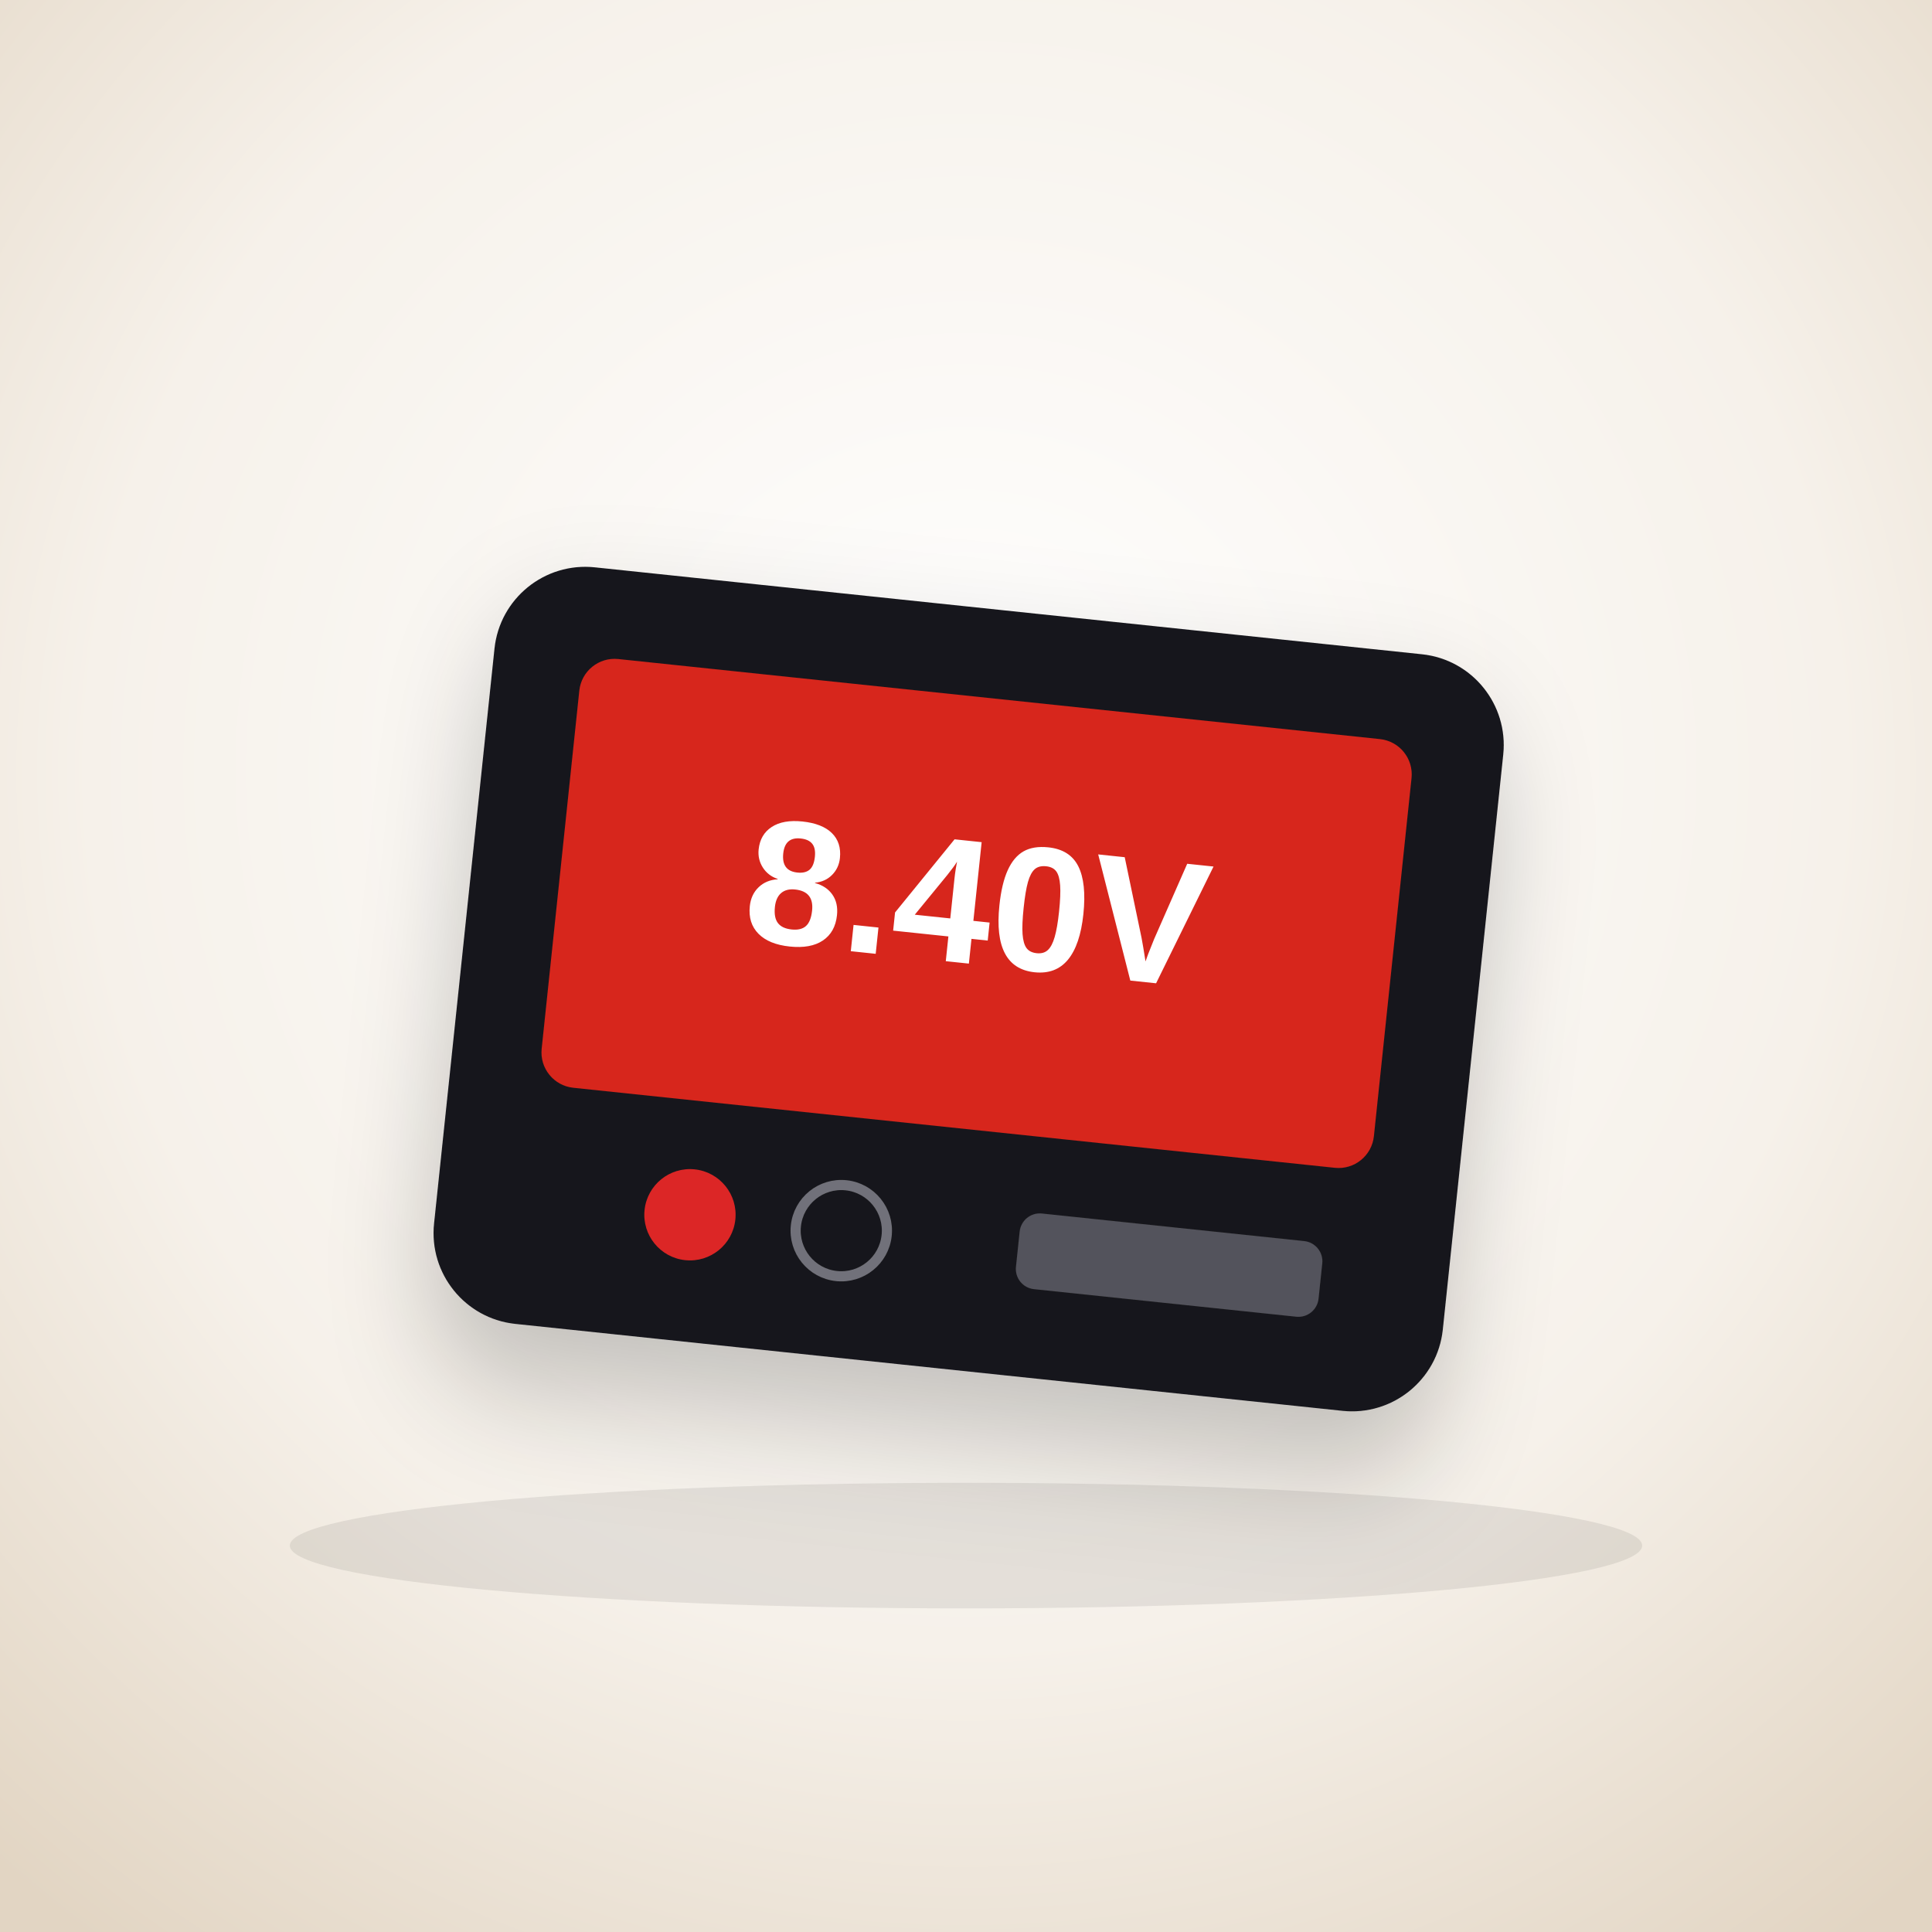
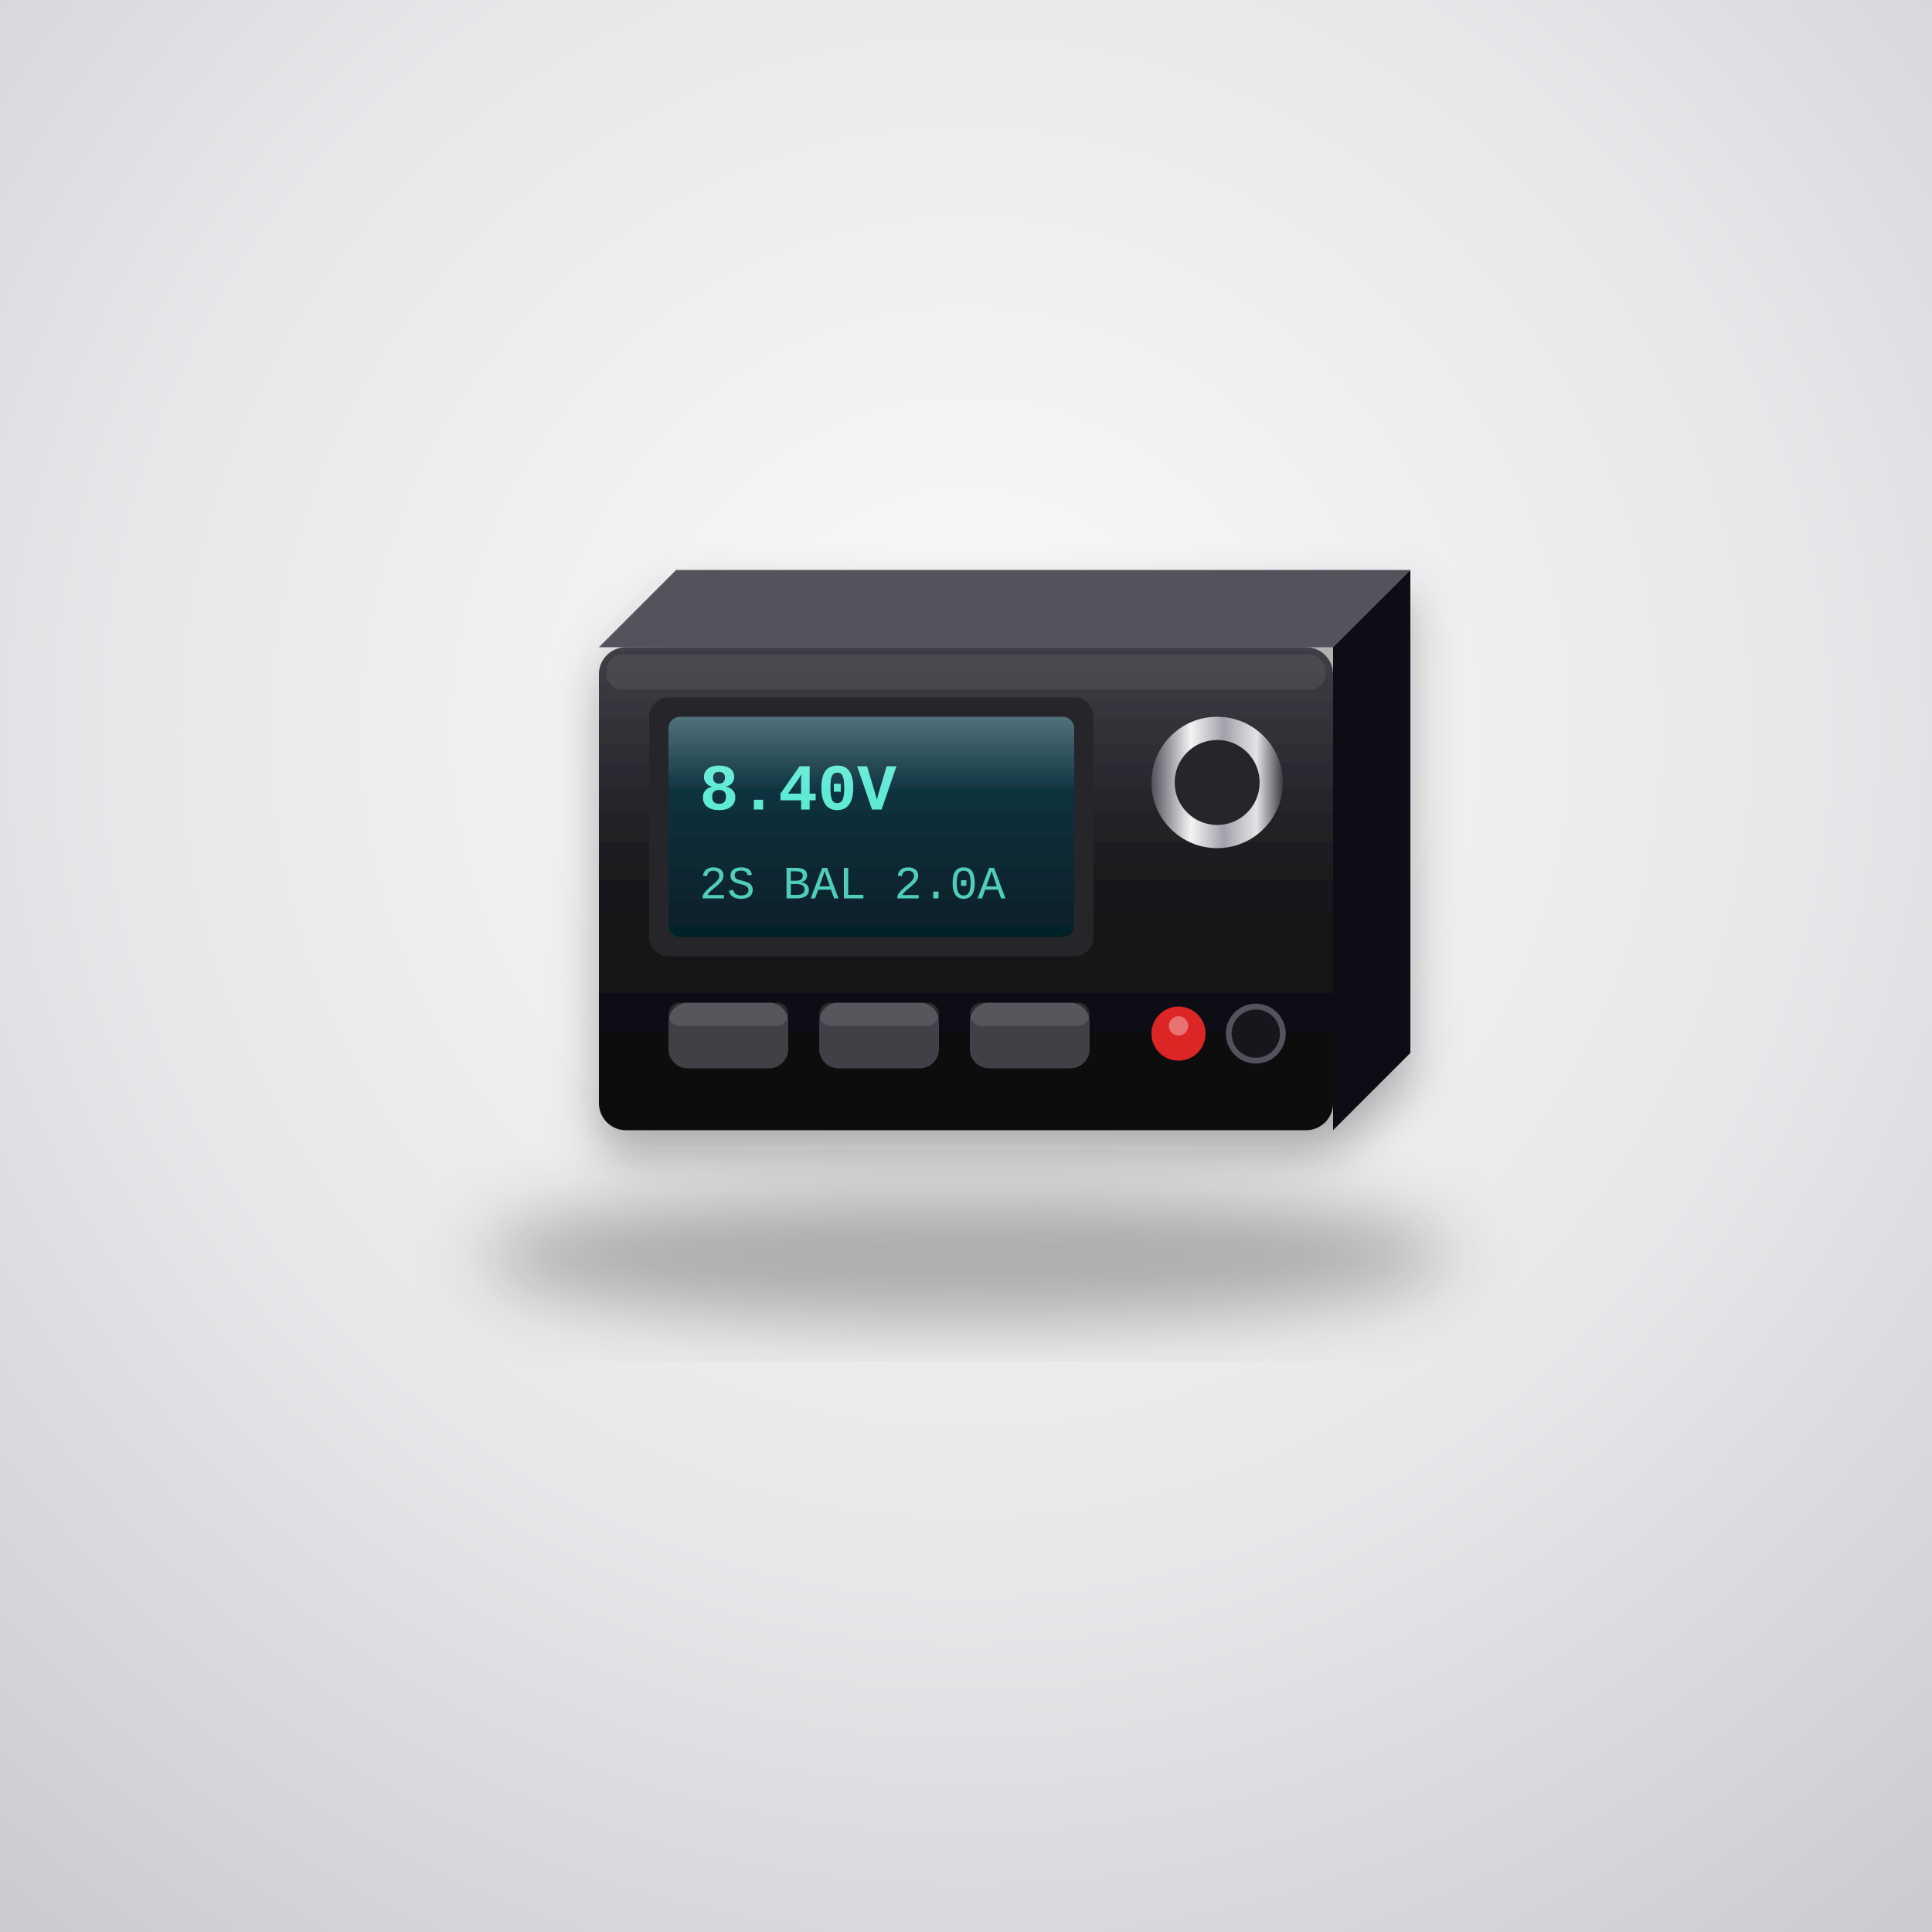
- <svg xmlns="http://www.w3.org/2000/svg" viewBox="0 0 800 800" width="800" height="800" role="img" aria-label="">
+ <svg xmlns="http://www.w3.org/2000/svg" viewBox="0 0 800 800" width="800" height="800">
  <defs>
-     <radialGradient id="bg" cx="50%" cy="40%" r="75%">
-       <stop offset="0%" stop-color="#ffffff" />
-       <stop offset="60%" stop-color="#f6f1ea" />
-       <stop offset="100%" stop-color="#e2d5c3" />
+     <radialGradient id="bg" cx="50%" cy="38%" r="80%">
+       <stop offset="0" stop-color="#fafafa" />
+       <stop offset=".55" stop-color="#e7e7ea" />
+       <stop offset="1" stop-color="#c9c9cf" />
    </radialGradient>
-     <filter id="sh" x="-20%" y="-20%" width="140%" height="160%">
-       <feDropShadow dx="0" dy="24" stdDeviation="22" flood-color="#000" flood-opacity=".22" />
+     <filter id="soft" x="-30%" y="-30%" width="160%" height="160%">
+       <feGaussianBlur stdDeviation="18" />
    </filter>
+     <filter id="lift" x="-20%" y="-20%" width="140%" height="160%">
+       <feDropShadow dx="0" dy="14" stdDeviation="12" flood-color="#000" flood-opacity=".28" />
+     </filter>
+     <linearGradient id="gold" x1="0" y1="0" x2="0" y2="1">
+       <stop offset="0" stop-color="#fde68a" />
+       <stop offset=".45" stop-color="#d4a017" />
+       <stop offset="1" stop-color="#8a6508" />
+     </linearGradient>
+     <linearGradient id="yellow" x1="0" y1="0" x2="0" y2="1">
+       <stop offset="0" stop-color="#fde047" />
+       <stop offset=".6" stop-color="#eab308" />
+       <stop offset="1" stop-color="#a16207" />
+     </linearGradient>
+     <linearGradient id="steel" x1="0" y1="0" x2="1" y2="0">
+       <stop offset="0" stop-color="#52525b" />
+       <stop offset=".3" stop-color="#f4f4f5" />
+       <stop offset=".55" stop-color="#a1a1aa" />
+       <stop offset=".8" stop-color="#e4e4e7" />
+       <stop offset="1" stop-color="#3f3f46" />
+     </linearGradient>
+     <linearGradient id="gloss" x1="0" y1="0" x2="0" y2="1">
+       <stop offset="0" stop-color="#fff" stop-opacity=".55" />
+       <stop offset="1" stop-color="#fff" stop-opacity="0" />
+     </linearGradient>
+     <linearGradient id="black" x1="0" y1="0" x2="0" y2="1">
+       <stop offset="0" stop-color="#3f3f46" />
+       <stop offset=".5" stop-color="#18181b" />
+       <stop offset="1" stop-color="#09090b" />
+     </linearGradient>
  </defs>
  <rect width="800" height="800" fill="url(#bg)" />
-   <ellipse cx="400" cy="640" rx="280" ry="26" fill="#000" opacity=".08" />
-   <g filter="url(#sh)" transform="translate(400 420) rotate(6) scale(1.05) translate(-400 -420)">
-     <rect x="200" y="260" width="400" height="300" rx="36" fill="#18181b" />
-     <rect x="235" y="295" width="330" height="170" rx="14" fill="#D7261E" />
-     <text x="400" y="400" text-anchor="middle" font-family="Arial, sans-serif" font-size="70" font-weight="700" fill="#fff">8.40V</text>
-     <circle cx="300" cy="510" r="18" fill="#dc2626" />
-     <circle cx="360" cy="510" r="18" fill="#18181b" stroke="#71717a" stroke-width="4" />
-     <rect x="430" y="495" width="120" height="30" rx="8" fill="#52525b" />
+   <g transform="translate(400 380) scale(.8) translate(-400 -400)">
+     <ellipse cx="400" cy="575" rx="250" ry="34" fill="#000" opacity=".28" filter="url(#soft)" />
+     <defs>
+       <linearGradient id="lcd" x1="0" y1="0" x2="0" y2="1">
+         <stop offset="0" stop-color="#0f3b47" />
+         <stop offset="1" stop-color="#062028" />
+       </linearGradient>
+     </defs>
+     <g filter="url(#lift)">
+       <path d="M210 260 L250 220 H630 L590 260 Z" fill="#52525b" />
+       <path d="M590 260 L630 220 V470 L590 510 Z" fill="#111114" />
+       <rect x="210" y="260" width="380" height="250" rx="14" fill="url(#black)" />
+       <rect x="236" y="286" width="230" height="134" rx="10" fill="#27272a" />
+       <rect x="246" y="296" width="210" height="114" rx="6" fill="url(#lcd)" />
+       <text x="262" y="344" font-family="Consolas, 'Courier New', monospace" font-size="34" font-weight="700" fill="#5eead4">8.40V</text>
+       <text x="262" y="390" font-family="Consolas, 'Courier New', monospace" font-size="24" fill="#5eead4" opacity=".85">2S BAL 2.0A</text>
+       <rect x="246" y="296" width="210" height="40" rx="6" fill="url(#gloss)" opacity=".5" />
+       <circle cx="530" cy="330" r="34" fill="url(#steel)" />
+       <circle cx="530" cy="330" r="22" fill="#27272a" />
+       <rect x="246" y="444" width="62" height="34" rx="10" fill="#3f3f46" />
+       <rect x="246" y="444" width="62" height="12" rx="6" fill="#fff" opacity=".12" />
+       <rect x="324" y="444" width="62" height="34" rx="10" fill="#3f3f46" />
+       <rect x="324" y="444" width="62" height="12" rx="6" fill="#fff" opacity=".12" />
+       <rect x="402" y="444" width="62" height="34" rx="10" fill="#3f3f46" />
+       <rect x="402" y="444" width="62" height="12" rx="6" fill="#fff" opacity=".12" />
+       <circle cx="510" cy="460" r="14" fill="#dc2626" />
+       <circle cx="550" cy="460" r="14" fill="#18181b" stroke="#52525b" stroke-width="3" />
+       <circle cx="510" cy="456" r="5" fill="#fff" opacity=".35" />
+       <rect x="214" y="264" width="372" height="18" rx="8" fill="#fff" opacity=".07" />
+     </g>
  </g>
-   <text x="400" y="720" text-anchor="middle" font-family="Arial, Helvetica, sans-serif" font-size="30" font-weight="700" fill="#27272a" />
</svg>
